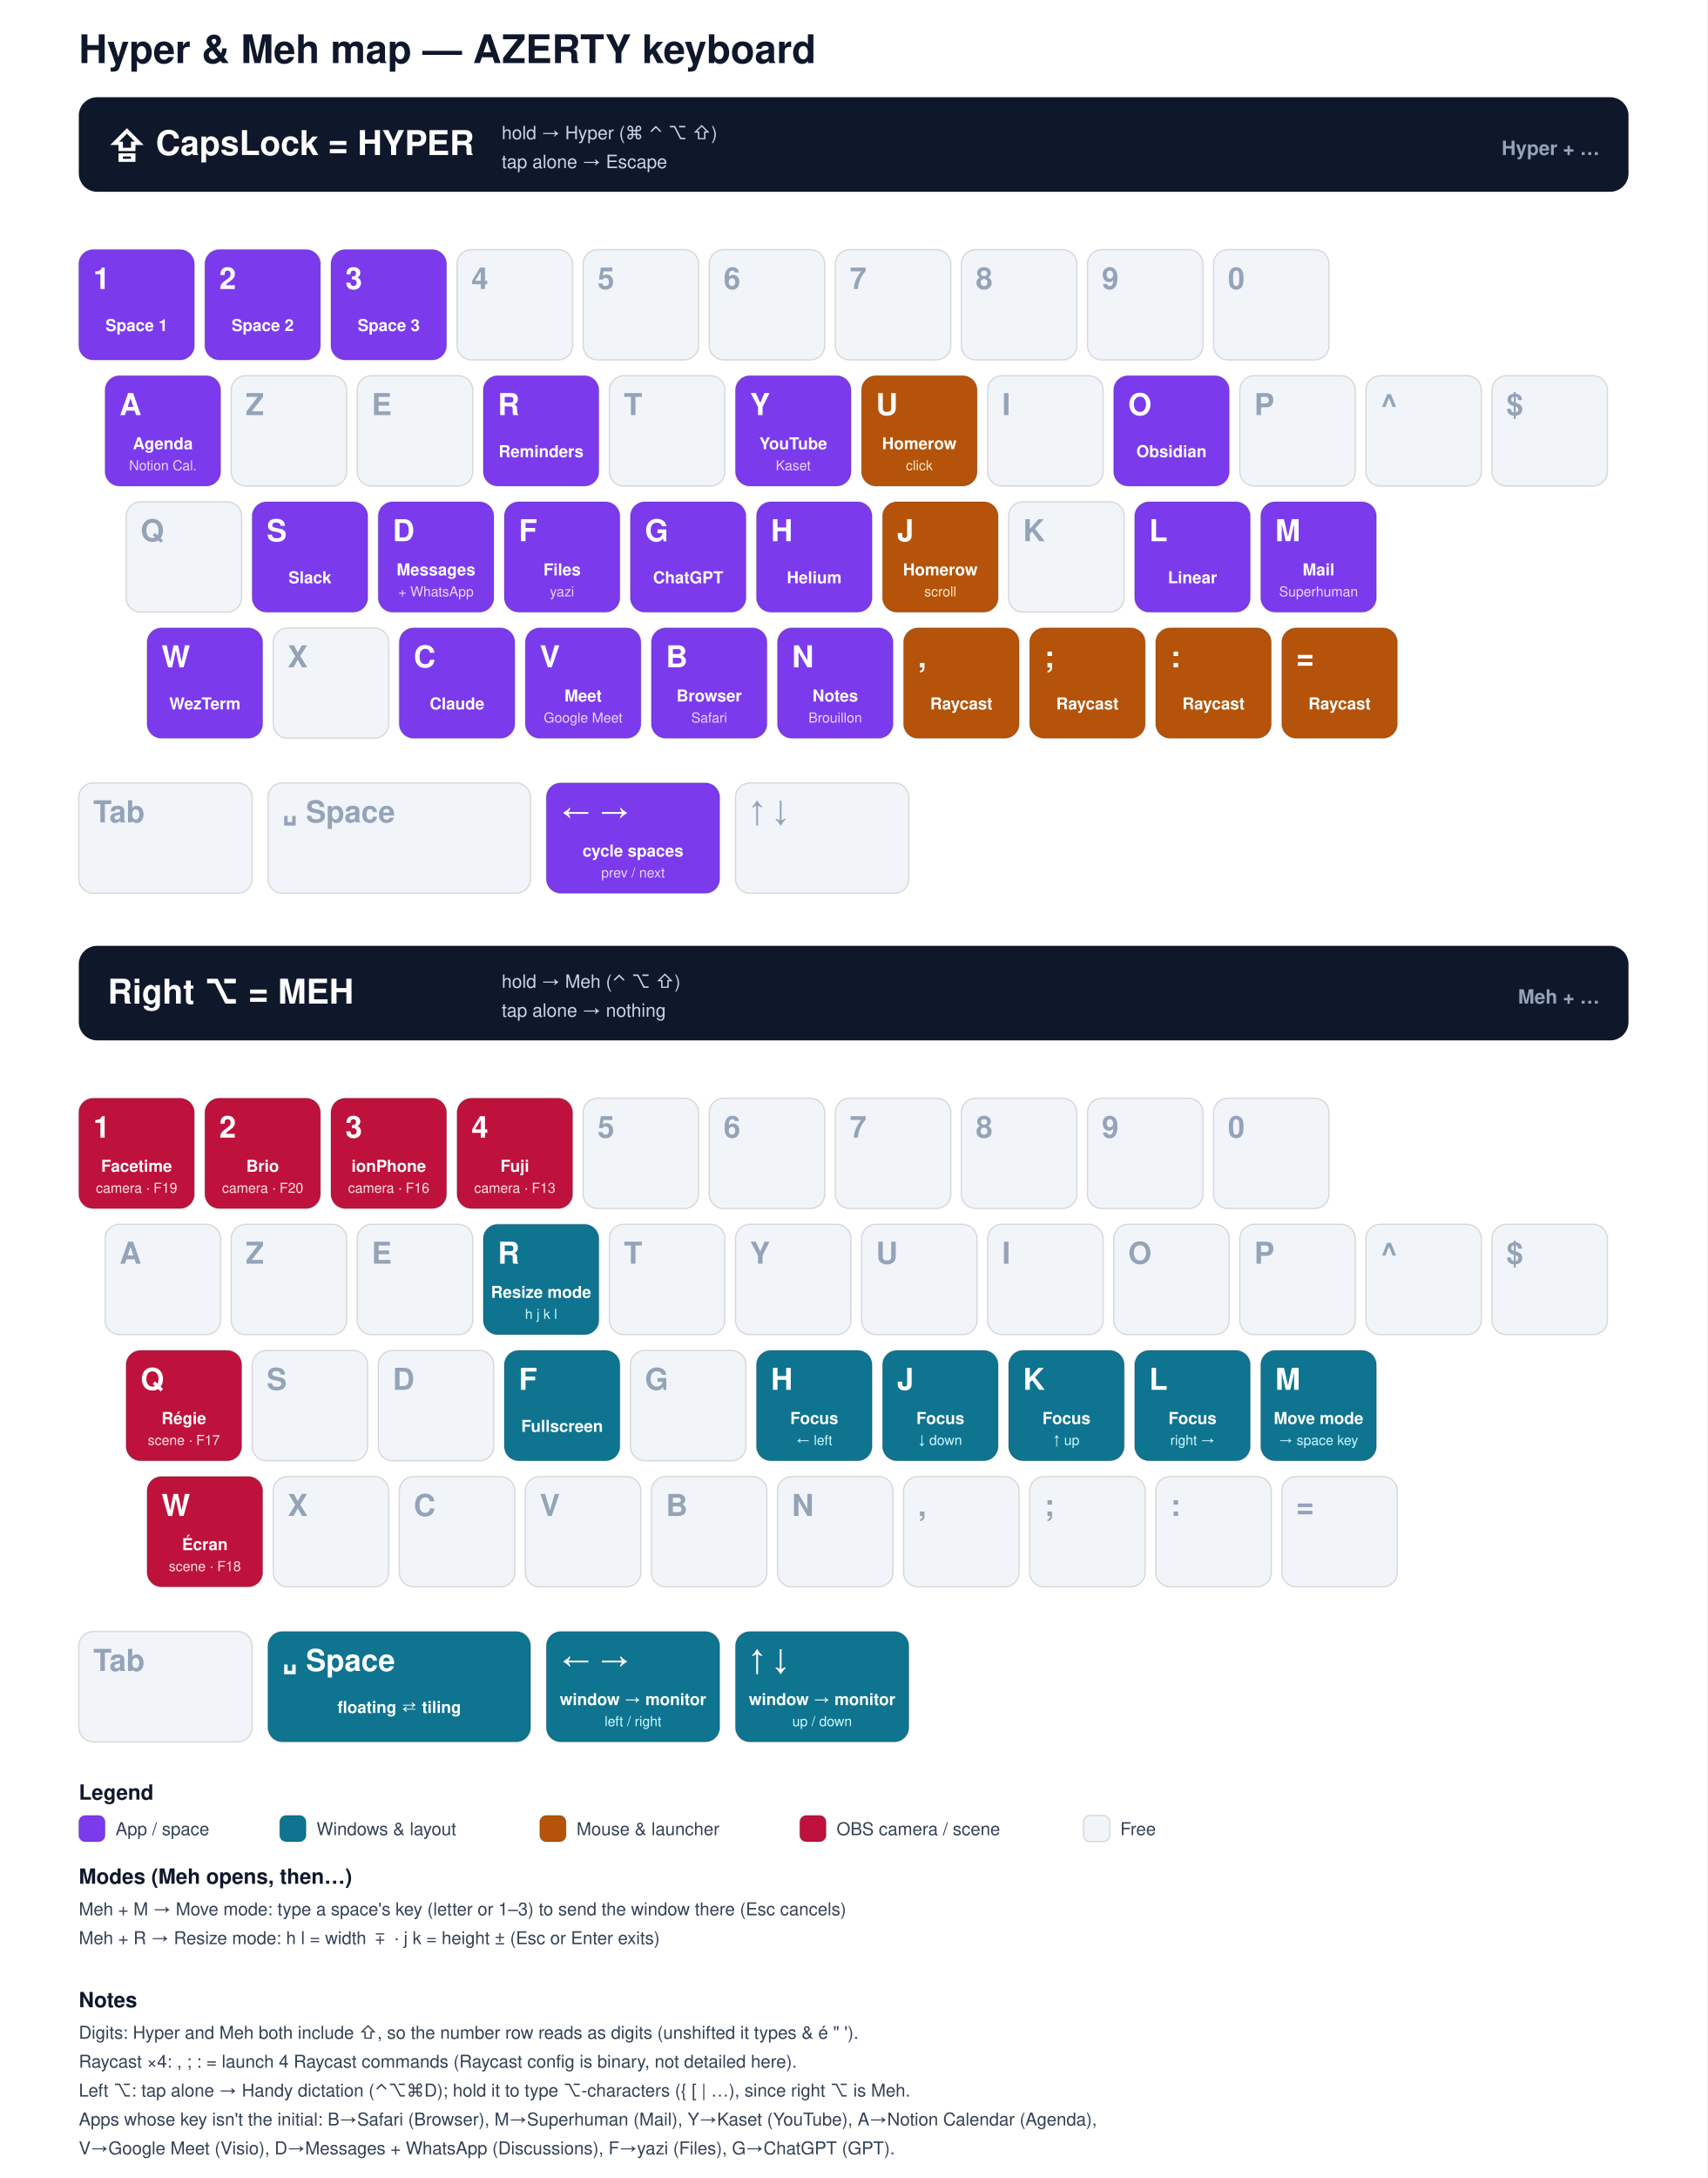
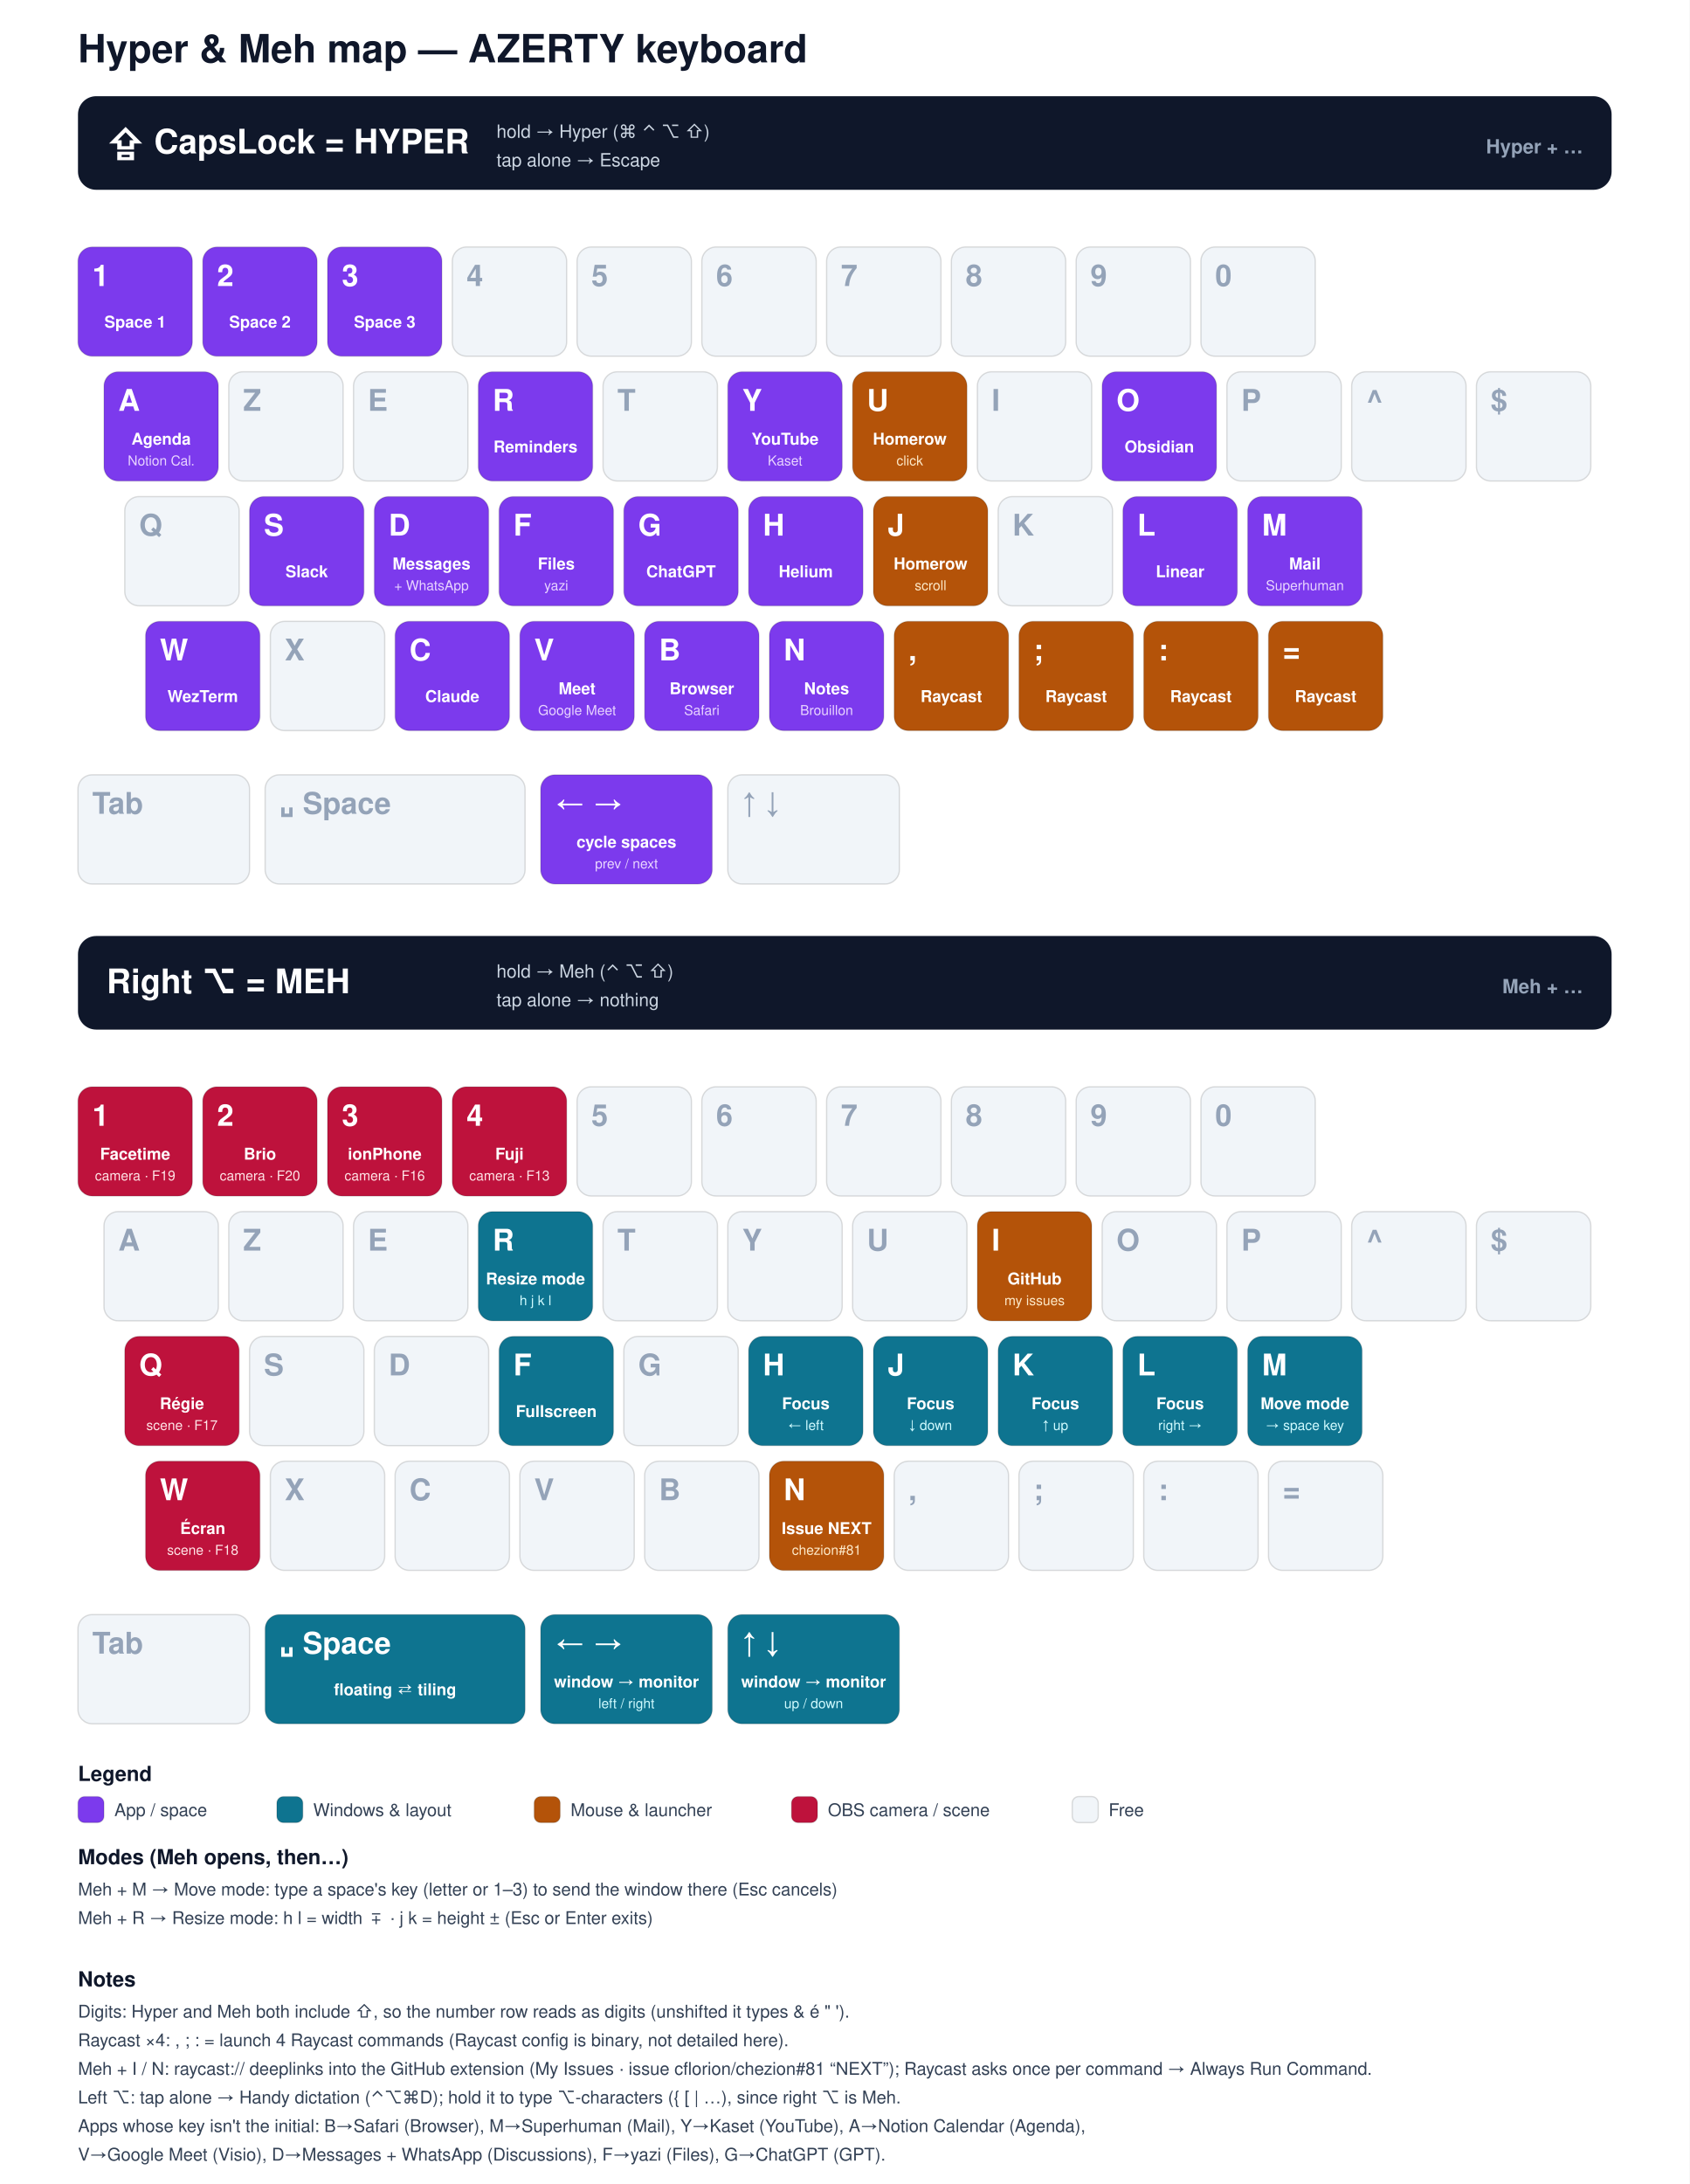
- <svg xmlns="http://www.w3.org/2000/svg" width="1300" height="1658" viewBox="0 0 1300 1658" font-family="-apple-system, Helvetica, Arial, sans-serif">
-   <rect width="1300" height="1658" fill="#ffffff" />
+ <svg xmlns="http://www.w3.org/2000/svg" width="1300" height="1680" viewBox="0 0 1300 1680" font-family="-apple-system, Helvetica, Arial, sans-serif">
+   <rect width="1300" height="1680" fill="#ffffff" />
  <text x="60" y="48" font-size="30" font-weight="800" fill="#0f172a">Hyper &amp; Meh map — AZERTY keyboard</text>
  <rect x="60" y="74" width="1180" height="72" rx="14" fill="#0f172a" />
  <text x="82" y="118" font-size="26" font-weight="800" fill="#ffffff">⇪ CapsLock = HYPER</text>
  <text x="382" y="106" font-size="14" fill="#cbd5e1">hold → Hyper (⌘ ⌃ ⌥ ⇧)</text>
  <text x="382" y="128" font-size="14" fill="#cbd5e1">tap alone → Escape</text>
  <text x="1218" y="118" font-size="15" font-weight="600" text-anchor="end" fill="#94a3b8">Hyper + …</text>
  <g>
    <rect x="60" y="190" width="88" height="84" rx="11" fill="#7c3aed" stroke="#00000022" stroke-width="1" />
    <text x="71" y="220" font-size="23" font-weight="700" fill="#ffffff">1</text>
    <text x="104.0" y="252" font-size="12.5" font-weight="600" text-anchor="middle" fill="#ffffff">Space 1</text>
  </g>
  <g>
    <rect x="156" y="190" width="88" height="84" rx="11" fill="#7c3aed" stroke="#00000022" stroke-width="1" />
    <text x="167" y="220" font-size="23" font-weight="700" fill="#ffffff">2</text>
    <text x="200.0" y="252" font-size="12.5" font-weight="600" text-anchor="middle" fill="#ffffff">Space 2</text>
  </g>
  <g>
    <rect x="252" y="190" width="88" height="84" rx="11" fill="#7c3aed" stroke="#00000022" stroke-width="1" />
    <text x="263" y="220" font-size="23" font-weight="700" fill="#ffffff">3</text>
    <text x="296.0" y="252" font-size="12.5" font-weight="600" text-anchor="middle" fill="#ffffff">Space 3</text>
  </g>
  <g>
    <rect x="348" y="190" width="88" height="84" rx="11" fill="#f1f5f9" stroke="#00000022" stroke-width="1" />
    <text x="359" y="220" font-size="23" font-weight="700" fill="#94a3b8">4</text>
  </g>
  <g>
    <rect x="444" y="190" width="88" height="84" rx="11" fill="#f1f5f9" stroke="#00000022" stroke-width="1" />
    <text x="455" y="220" font-size="23" font-weight="700" fill="#94a3b8">5</text>
  </g>
  <g>
    <rect x="540" y="190" width="88" height="84" rx="11" fill="#f1f5f9" stroke="#00000022" stroke-width="1" />
    <text x="551" y="220" font-size="23" font-weight="700" fill="#94a3b8">6</text>
  </g>
  <g>
    <rect x="636" y="190" width="88" height="84" rx="11" fill="#f1f5f9" stroke="#00000022" stroke-width="1" />
    <text x="647" y="220" font-size="23" font-weight="700" fill="#94a3b8">7</text>
  </g>
  <g>
    <rect x="732" y="190" width="88" height="84" rx="11" fill="#f1f5f9" stroke="#00000022" stroke-width="1" />
    <text x="743" y="220" font-size="23" font-weight="700" fill="#94a3b8">8</text>
  </g>
  <g>
    <rect x="828" y="190" width="88" height="84" rx="11" fill="#f1f5f9" stroke="#00000022" stroke-width="1" />
    <text x="839" y="220" font-size="23" font-weight="700" fill="#94a3b8">9</text>
  </g>
  <g>
    <rect x="924" y="190" width="88" height="84" rx="11" fill="#f1f5f9" stroke="#00000022" stroke-width="1" />
    <text x="935" y="220" font-size="23" font-weight="700" fill="#94a3b8">0</text>
  </g>
  <g>
    <rect x="80" y="286" width="88" height="84" rx="11" fill="#7c3aed" stroke="#00000022" stroke-width="1" />
    <text x="91" y="316" font-size="23" font-weight="700" fill="#ffffff">A</text>
    <text x="124.0" y="342" font-size="12.5" font-weight="600" text-anchor="middle" fill="#ffffff">Agenda</text>
    <text x="124.0" y="358" font-size="10.5" text-anchor="middle" fill="#e9d5ff">Notion Cal.</text>
  </g>
  <g>
    <rect x="176" y="286" width="88" height="84" rx="11" fill="#f1f5f9" stroke="#00000022" stroke-width="1" />
    <text x="187" y="316" font-size="23" font-weight="700" fill="#94a3b8">Z</text>
  </g>
  <g>
    <rect x="272" y="286" width="88" height="84" rx="11" fill="#f1f5f9" stroke="#00000022" stroke-width="1" />
    <text x="283" y="316" font-size="23" font-weight="700" fill="#94a3b8">E</text>
  </g>
  <g>
    <rect x="368" y="286" width="88" height="84" rx="11" fill="#7c3aed" stroke="#00000022" stroke-width="1" />
    <text x="379" y="316" font-size="23" font-weight="700" fill="#ffffff">R</text>
    <text x="412.0" y="348" font-size="12.5" font-weight="600" text-anchor="middle" fill="#ffffff">Reminders</text>
  </g>
  <g>
    <rect x="464" y="286" width="88" height="84" rx="11" fill="#f1f5f9" stroke="#00000022" stroke-width="1" />
    <text x="475" y="316" font-size="23" font-weight="700" fill="#94a3b8">T</text>
  </g>
  <g>
    <rect x="560" y="286" width="88" height="84" rx="11" fill="#7c3aed" stroke="#00000022" stroke-width="1" />
    <text x="571" y="316" font-size="23" font-weight="700" fill="#ffffff">Y</text>
    <text x="604.0" y="342" font-size="12.5" font-weight="600" text-anchor="middle" fill="#ffffff">YouTube</text>
    <text x="604.0" y="358" font-size="10.5" text-anchor="middle" fill="#e9d5ff">Kaset</text>
  </g>
  <g>
    <rect x="656" y="286" width="88" height="84" rx="11" fill="#b45309" stroke="#00000022" stroke-width="1" />
    <text x="667" y="316" font-size="23" font-weight="700" fill="#ffffff">U</text>
    <text x="700.0" y="342" font-size="12.5" font-weight="600" text-anchor="middle" fill="#ffffff">Homerow</text>
    <text x="700.0" y="358" font-size="10.5" text-anchor="middle" fill="#fde9c8">click</text>
  </g>
  <g>
    <rect x="752" y="286" width="88" height="84" rx="11" fill="#f1f5f9" stroke="#00000022" stroke-width="1" />
    <text x="763" y="316" font-size="23" font-weight="700" fill="#94a3b8">I</text>
  </g>
  <g>
    <rect x="848" y="286" width="88" height="84" rx="11" fill="#7c3aed" stroke="#00000022" stroke-width="1" />
    <text x="859" y="316" font-size="23" font-weight="700" fill="#ffffff">O</text>
    <text x="892.0" y="348" font-size="12.5" font-weight="600" text-anchor="middle" fill="#ffffff">Obsidian</text>
  </g>
  <g>
    <rect x="944" y="286" width="88" height="84" rx="11" fill="#f1f5f9" stroke="#00000022" stroke-width="1" />
    <text x="955" y="316" font-size="23" font-weight="700" fill="#94a3b8">P</text>
  </g>
  <g>
    <rect x="1040" y="286" width="88" height="84" rx="11" fill="#f1f5f9" stroke="#00000022" stroke-width="1" />
    <text x="1051" y="316" font-size="23" font-weight="700" fill="#94a3b8">^</text>
  </g>
  <g>
    <rect x="1136" y="286" width="88" height="84" rx="11" fill="#f1f5f9" stroke="#00000022" stroke-width="1" />
    <text x="1147" y="316" font-size="23" font-weight="700" fill="#94a3b8">$</text>
  </g>
  <g>
    <rect x="96" y="382" width="88" height="84" rx="11" fill="#f1f5f9" stroke="#00000022" stroke-width="1" />
    <text x="107" y="412" font-size="23" font-weight="700" fill="#94a3b8">Q</text>
  </g>
  <g>
    <rect x="192" y="382" width="88" height="84" rx="11" fill="#7c3aed" stroke="#00000022" stroke-width="1" />
    <text x="203" y="412" font-size="23" font-weight="700" fill="#ffffff">S</text>
    <text x="236.0" y="444" font-size="12.5" font-weight="600" text-anchor="middle" fill="#ffffff">Slack</text>
  </g>
  <g>
    <rect x="288" y="382" width="88" height="84" rx="11" fill="#7c3aed" stroke="#00000022" stroke-width="1" />
    <text x="299" y="412" font-size="23" font-weight="700" fill="#ffffff">D</text>
    <text x="332.0" y="438" font-size="12.5" font-weight="600" text-anchor="middle" fill="#ffffff">Messages</text>
    <text x="332.0" y="454" font-size="10.5" text-anchor="middle" fill="#e9d5ff">+ WhatsApp</text>
  </g>
  <g>
    <rect x="384" y="382" width="88" height="84" rx="11" fill="#7c3aed" stroke="#00000022" stroke-width="1" />
    <text x="395" y="412" font-size="23" font-weight="700" fill="#ffffff">F</text>
    <text x="428.0" y="438" font-size="12.5" font-weight="600" text-anchor="middle" fill="#ffffff">Files</text>
    <text x="428.0" y="454" font-size="10.5" text-anchor="middle" fill="#e9d5ff">yazi</text>
  </g>
  <g>
    <rect x="480" y="382" width="88" height="84" rx="11" fill="#7c3aed" stroke="#00000022" stroke-width="1" />
    <text x="491" y="412" font-size="23" font-weight="700" fill="#ffffff">G</text>
    <text x="524.0" y="444" font-size="12.5" font-weight="600" text-anchor="middle" fill="#ffffff">ChatGPT</text>
  </g>
  <g>
    <rect x="576" y="382" width="88" height="84" rx="11" fill="#7c3aed" stroke="#00000022" stroke-width="1" />
    <text x="587" y="412" font-size="23" font-weight="700" fill="#ffffff">H</text>
    <text x="620.0" y="444" font-size="12.5" font-weight="600" text-anchor="middle" fill="#ffffff">Helium</text>
  </g>
  <g>
    <rect x="672" y="382" width="88" height="84" rx="11" fill="#b45309" stroke="#00000022" stroke-width="1" />
    <text x="683" y="412" font-size="23" font-weight="700" fill="#ffffff">J</text>
    <text x="716.0" y="438" font-size="12.5" font-weight="600" text-anchor="middle" fill="#ffffff">Homerow</text>
    <text x="716.0" y="454" font-size="10.5" text-anchor="middle" fill="#fde9c8">scroll</text>
  </g>
  <g>
    <rect x="768" y="382" width="88" height="84" rx="11" fill="#f1f5f9" stroke="#00000022" stroke-width="1" />
    <text x="779" y="412" font-size="23" font-weight="700" fill="#94a3b8">K</text>
  </g>
  <g>
    <rect x="864" y="382" width="88" height="84" rx="11" fill="#7c3aed" stroke="#00000022" stroke-width="1" />
    <text x="875" y="412" font-size="23" font-weight="700" fill="#ffffff">L</text>
    <text x="908.0" y="444" font-size="12.5" font-weight="600" text-anchor="middle" fill="#ffffff">Linear</text>
  </g>
  <g>
    <rect x="960" y="382" width="88" height="84" rx="11" fill="#7c3aed" stroke="#00000022" stroke-width="1" />
    <text x="971" y="412" font-size="23" font-weight="700" fill="#ffffff">M</text>
    <text x="1004.0" y="438" font-size="12.5" font-weight="600" text-anchor="middle" fill="#ffffff">Mail</text>
    <text x="1004.0" y="454" font-size="10.5" text-anchor="middle" fill="#e9d5ff">Superhuman</text>
  </g>
  <g>
    <rect x="112" y="478" width="88" height="84" rx="11" fill="#7c3aed" stroke="#00000022" stroke-width="1" />
    <text x="123" y="508" font-size="23" font-weight="700" fill="#ffffff">W</text>
    <text x="156.0" y="540" font-size="12.5" font-weight="600" text-anchor="middle" fill="#ffffff">WezTerm</text>
  </g>
  <g>
    <rect x="208" y="478" width="88" height="84" rx="11" fill="#f1f5f9" stroke="#00000022" stroke-width="1" />
    <text x="219" y="508" font-size="23" font-weight="700" fill="#94a3b8">X</text>
  </g>
  <g>
    <rect x="304" y="478" width="88" height="84" rx="11" fill="#7c3aed" stroke="#00000022" stroke-width="1" />
    <text x="315" y="508" font-size="23" font-weight="700" fill="#ffffff">C</text>
    <text x="348.0" y="540" font-size="12.5" font-weight="600" text-anchor="middle" fill="#ffffff">Claude</text>
  </g>
  <g>
    <rect x="400" y="478" width="88" height="84" rx="11" fill="#7c3aed" stroke="#00000022" stroke-width="1" />
    <text x="411" y="508" font-size="23" font-weight="700" fill="#ffffff">V</text>
    <text x="444.0" y="534" font-size="12.5" font-weight="600" text-anchor="middle" fill="#ffffff">Meet</text>
    <text x="444.0" y="550" font-size="10.5" text-anchor="middle" fill="#e9d5ff">Google Meet</text>
  </g>
  <g>
    <rect x="496" y="478" width="88" height="84" rx="11" fill="#7c3aed" stroke="#00000022" stroke-width="1" />
    <text x="507" y="508" font-size="23" font-weight="700" fill="#ffffff">B</text>
    <text x="540.0" y="534" font-size="12.5" font-weight="600" text-anchor="middle" fill="#ffffff">Browser</text>
    <text x="540.0" y="550" font-size="10.5" text-anchor="middle" fill="#e9d5ff">Safari</text>
  </g>
  <g>
    <rect x="592" y="478" width="88" height="84" rx="11" fill="#7c3aed" stroke="#00000022" stroke-width="1" />
    <text x="603" y="508" font-size="23" font-weight="700" fill="#ffffff">N</text>
    <text x="636.0" y="534" font-size="12.5" font-weight="600" text-anchor="middle" fill="#ffffff">Notes</text>
    <text x="636.0" y="550" font-size="10.5" text-anchor="middle" fill="#e9d5ff">Brouillon</text>
  </g>
  <g>
    <rect x="688" y="478" width="88" height="84" rx="11" fill="#b45309" stroke="#00000022" stroke-width="1" />
    <text x="699" y="508" font-size="23" font-weight="700" fill="#ffffff">,</text>
    <text x="732.0" y="540" font-size="12.5" font-weight="600" text-anchor="middle" fill="#ffffff">Raycast</text>
  </g>
  <g>
    <rect x="784" y="478" width="88" height="84" rx="11" fill="#b45309" stroke="#00000022" stroke-width="1" />
    <text x="795" y="508" font-size="23" font-weight="700" fill="#ffffff">;</text>
    <text x="828.0" y="540" font-size="12.5" font-weight="600" text-anchor="middle" fill="#ffffff">Raycast</text>
  </g>
  <g>
    <rect x="880" y="478" width="88" height="84" rx="11" fill="#b45309" stroke="#00000022" stroke-width="1" />
    <text x="891" y="508" font-size="23" font-weight="700" fill="#ffffff">:</text>
    <text x="924.0" y="540" font-size="12.5" font-weight="600" text-anchor="middle" fill="#ffffff">Raycast</text>
  </g>
  <g>
    <rect x="976" y="478" width="88" height="84" rx="11" fill="#b45309" stroke="#00000022" stroke-width="1" />
    <text x="987" y="508" font-size="23" font-weight="700" fill="#ffffff">=</text>
    <text x="1020.0" y="540" font-size="12.5" font-weight="600" text-anchor="middle" fill="#ffffff">Raycast</text>
  </g>
  <g>
    <rect x="60" y="596" width="132" height="84" rx="11" fill="#f1f5f9" stroke="#00000022" stroke-width="1" />
    <text x="71" y="626" font-size="23" font-weight="700" fill="#94a3b8">Tab</text>
  </g>
  <g>
    <rect x="204" y="596" width="200" height="84" rx="11" fill="#f1f5f9" stroke="#00000022" stroke-width="1" />
    <text x="215" y="626" font-size="23" font-weight="700" fill="#94a3b8">␣  Space</text>
  </g>
  <g>
    <rect x="416" y="596" width="132" height="84" rx="11" fill="#7c3aed" stroke="#00000022" stroke-width="1" />
    <text x="427" y="626" font-size="23" font-weight="700" fill="#ffffff">← →</text>
    <text x="482.0" y="652" font-size="12.5" font-weight="600" text-anchor="middle" fill="#ffffff">cycle spaces</text>
    <text x="482.0" y="668" font-size="10.5" text-anchor="middle" fill="#e9d5ff">prev / next</text>
  </g>
  <g>
    <rect x="560" y="596" width="132" height="84" rx="11" fill="#f1f5f9" stroke="#00000022" stroke-width="1" />
    <text x="571" y="626" font-size="23" font-weight="700" fill="#94a3b8">↑ ↓</text>
  </g>
  <rect x="60" y="720" width="1180" height="72" rx="14" fill="#0f172a" />
  <text x="82" y="764" font-size="26" font-weight="800" fill="#ffffff">Right ⌥ = MEH</text>
  <text x="382" y="752" font-size="14" fill="#cbd5e1">hold → Meh (⌃ ⌥ ⇧)</text>
  <text x="382" y="774" font-size="14" fill="#cbd5e1">tap alone → nothing</text>
  <text x="1218" y="764" font-size="15" font-weight="600" text-anchor="end" fill="#94a3b8">Meh + …</text>
  <g>
    <rect x="60" y="836" width="88" height="84" rx="11" fill="#be123c" stroke="#00000022" stroke-width="1" />
    <text x="71" y="866" font-size="23" font-weight="700" fill="#ffffff">1</text>
    <text x="104.0" y="892" font-size="12.5" font-weight="600" text-anchor="middle" fill="#ffffff">Facetime</text>
    <text x="104.0" y="908" font-size="10.5" text-anchor="middle" fill="#ffe4e6">camera · F19</text>
  </g>
  <g>
    <rect x="156" y="836" width="88" height="84" rx="11" fill="#be123c" stroke="#00000022" stroke-width="1" />
    <text x="167" y="866" font-size="23" font-weight="700" fill="#ffffff">2</text>
    <text x="200.0" y="892" font-size="12.5" font-weight="600" text-anchor="middle" fill="#ffffff">Brio</text>
    <text x="200.0" y="908" font-size="10.5" text-anchor="middle" fill="#ffe4e6">camera · F20</text>
  </g>
  <g>
    <rect x="252" y="836" width="88" height="84" rx="11" fill="#be123c" stroke="#00000022" stroke-width="1" />
    <text x="263" y="866" font-size="23" font-weight="700" fill="#ffffff">3</text>
    <text x="296.0" y="892" font-size="12.5" font-weight="600" text-anchor="middle" fill="#ffffff">ionPhone</text>
    <text x="296.0" y="908" font-size="10.5" text-anchor="middle" fill="#ffe4e6">camera · F16</text>
  </g>
  <g>
    <rect x="348" y="836" width="88" height="84" rx="11" fill="#be123c" stroke="#00000022" stroke-width="1" />
    <text x="359" y="866" font-size="23" font-weight="700" fill="#ffffff">4</text>
    <text x="392.0" y="892" font-size="12.5" font-weight="600" text-anchor="middle" fill="#ffffff">Fuji</text>
    <text x="392.0" y="908" font-size="10.5" text-anchor="middle" fill="#ffe4e6">camera · F13</text>
  </g>
  <g>
    <rect x="444" y="836" width="88" height="84" rx="11" fill="#f1f5f9" stroke="#00000022" stroke-width="1" />
    <text x="455" y="866" font-size="23" font-weight="700" fill="#94a3b8">5</text>
  </g>
  <g>
    <rect x="540" y="836" width="88" height="84" rx="11" fill="#f1f5f9" stroke="#00000022" stroke-width="1" />
    <text x="551" y="866" font-size="23" font-weight="700" fill="#94a3b8">6</text>
  </g>
  <g>
    <rect x="636" y="836" width="88" height="84" rx="11" fill="#f1f5f9" stroke="#00000022" stroke-width="1" />
    <text x="647" y="866" font-size="23" font-weight="700" fill="#94a3b8">7</text>
  </g>
  <g>
    <rect x="732" y="836" width="88" height="84" rx="11" fill="#f1f5f9" stroke="#00000022" stroke-width="1" />
    <text x="743" y="866" font-size="23" font-weight="700" fill="#94a3b8">8</text>
  </g>
  <g>
    <rect x="828" y="836" width="88" height="84" rx="11" fill="#f1f5f9" stroke="#00000022" stroke-width="1" />
    <text x="839" y="866" font-size="23" font-weight="700" fill="#94a3b8">9</text>
  </g>
  <g>
    <rect x="924" y="836" width="88" height="84" rx="11" fill="#f1f5f9" stroke="#00000022" stroke-width="1" />
    <text x="935" y="866" font-size="23" font-weight="700" fill="#94a3b8">0</text>
  </g>
  <g>
    <rect x="80" y="932" width="88" height="84" rx="11" fill="#f1f5f9" stroke="#00000022" stroke-width="1" />
    <text x="91" y="962" font-size="23" font-weight="700" fill="#94a3b8">A</text>
  </g>
  <g>
    <rect x="176" y="932" width="88" height="84" rx="11" fill="#f1f5f9" stroke="#00000022" stroke-width="1" />
    <text x="187" y="962" font-size="23" font-weight="700" fill="#94a3b8">Z</text>
  </g>
  <g>
    <rect x="272" y="932" width="88" height="84" rx="11" fill="#f1f5f9" stroke="#00000022" stroke-width="1" />
    <text x="283" y="962" font-size="23" font-weight="700" fill="#94a3b8">E</text>
  </g>
  <g>
    <rect x="368" y="932" width="88" height="84" rx="11" fill="#0e7490" stroke="#00000022" stroke-width="1" />
    <text x="379" y="962" font-size="23" font-weight="700" fill="#ffffff">R</text>
    <text x="412.0" y="988" font-size="12.5" font-weight="600" text-anchor="middle" fill="#ffffff">Resize mode</text>
    <text x="412.0" y="1004" font-size="10.5" text-anchor="middle" fill="#cffafe">h j k l</text>
  </g>
  <g>
    <rect x="464" y="932" width="88" height="84" rx="11" fill="#f1f5f9" stroke="#00000022" stroke-width="1" />
    <text x="475" y="962" font-size="23" font-weight="700" fill="#94a3b8">T</text>
  </g>
  <g>
    <rect x="560" y="932" width="88" height="84" rx="11" fill="#f1f5f9" stroke="#00000022" stroke-width="1" />
    <text x="571" y="962" font-size="23" font-weight="700" fill="#94a3b8">Y</text>
  </g>
  <g>
    <rect x="656" y="932" width="88" height="84" rx="11" fill="#f1f5f9" stroke="#00000022" stroke-width="1" />
    <text x="667" y="962" font-size="23" font-weight="700" fill="#94a3b8">U</text>
  </g>
  <g>
-     <rect x="752" y="932" width="88" height="84" rx="11" fill="#f1f5f9" stroke="#00000022" stroke-width="1" />
-     <text x="763" y="962" font-size="23" font-weight="700" fill="#94a3b8">I</text>
+     <rect x="752" y="932" width="88" height="84" rx="11" fill="#b45309" stroke="#00000022" stroke-width="1" />
+     <text x="763" y="962" font-size="23" font-weight="700" fill="#ffffff">I</text>
+     <text x="796.0" y="988" font-size="12.5" font-weight="600" text-anchor="middle" fill="#ffffff">GitHub</text>
+     <text x="796.0" y="1004" font-size="10.5" text-anchor="middle" fill="#fde9c8">my issues</text>
  </g>
  <g>
    <rect x="848" y="932" width="88" height="84" rx="11" fill="#f1f5f9" stroke="#00000022" stroke-width="1" />
    <text x="859" y="962" font-size="23" font-weight="700" fill="#94a3b8">O</text>
  </g>
  <g>
    <rect x="944" y="932" width="88" height="84" rx="11" fill="#f1f5f9" stroke="#00000022" stroke-width="1" />
    <text x="955" y="962" font-size="23" font-weight="700" fill="#94a3b8">P</text>
  </g>
  <g>
    <rect x="1040" y="932" width="88" height="84" rx="11" fill="#f1f5f9" stroke="#00000022" stroke-width="1" />
    <text x="1051" y="962" font-size="23" font-weight="700" fill="#94a3b8">^</text>
  </g>
  <g>
    <rect x="1136" y="932" width="88" height="84" rx="11" fill="#f1f5f9" stroke="#00000022" stroke-width="1" />
    <text x="1147" y="962" font-size="23" font-weight="700" fill="#94a3b8">$</text>
  </g>
  <g>
    <rect x="96" y="1028" width="88" height="84" rx="11" fill="#be123c" stroke="#00000022" stroke-width="1" />
    <text x="107" y="1058" font-size="23" font-weight="700" fill="#ffffff">Q</text>
    <text x="140.0" y="1084" font-size="12.5" font-weight="600" text-anchor="middle" fill="#ffffff">Régie</text>
    <text x="140.0" y="1100" font-size="10.5" text-anchor="middle" fill="#ffe4e6">scene · F17</text>
  </g>
  <g>
    <rect x="192" y="1028" width="88" height="84" rx="11" fill="#f1f5f9" stroke="#00000022" stroke-width="1" />
    <text x="203" y="1058" font-size="23" font-weight="700" fill="#94a3b8">S</text>
  </g>
  <g>
    <rect x="288" y="1028" width="88" height="84" rx="11" fill="#f1f5f9" stroke="#00000022" stroke-width="1" />
    <text x="299" y="1058" font-size="23" font-weight="700" fill="#94a3b8">D</text>
  </g>
  <g>
    <rect x="384" y="1028" width="88" height="84" rx="11" fill="#0e7490" stroke="#00000022" stroke-width="1" />
    <text x="395" y="1058" font-size="23" font-weight="700" fill="#ffffff">F</text>
    <text x="428.0" y="1090" font-size="12.5" font-weight="600" text-anchor="middle" fill="#ffffff">Fullscreen</text>
  </g>
  <g>
    <rect x="480" y="1028" width="88" height="84" rx="11" fill="#f1f5f9" stroke="#00000022" stroke-width="1" />
    <text x="491" y="1058" font-size="23" font-weight="700" fill="#94a3b8">G</text>
  </g>
  <g>
    <rect x="576" y="1028" width="88" height="84" rx="11" fill="#0e7490" stroke="#00000022" stroke-width="1" />
    <text x="587" y="1058" font-size="23" font-weight="700" fill="#ffffff">H</text>
    <text x="620.0" y="1084" font-size="12.5" font-weight="600" text-anchor="middle" fill="#ffffff">Focus</text>
    <text x="620.0" y="1100" font-size="10.5" text-anchor="middle" fill="#cffafe">← left</text>
  </g>
  <g>
    <rect x="672" y="1028" width="88" height="84" rx="11" fill="#0e7490" stroke="#00000022" stroke-width="1" />
    <text x="683" y="1058" font-size="23" font-weight="700" fill="#ffffff">J</text>
    <text x="716.0" y="1084" font-size="12.5" font-weight="600" text-anchor="middle" fill="#ffffff">Focus</text>
    <text x="716.0" y="1100" font-size="10.5" text-anchor="middle" fill="#cffafe">↓ down</text>
  </g>
  <g>
    <rect x="768" y="1028" width="88" height="84" rx="11" fill="#0e7490" stroke="#00000022" stroke-width="1" />
    <text x="779" y="1058" font-size="23" font-weight="700" fill="#ffffff">K</text>
    <text x="812.0" y="1084" font-size="12.5" font-weight="600" text-anchor="middle" fill="#ffffff">Focus</text>
    <text x="812.0" y="1100" font-size="10.5" text-anchor="middle" fill="#cffafe">↑ up</text>
  </g>
  <g>
    <rect x="864" y="1028" width="88" height="84" rx="11" fill="#0e7490" stroke="#00000022" stroke-width="1" />
    <text x="875" y="1058" font-size="23" font-weight="700" fill="#ffffff">L</text>
    <text x="908.0" y="1084" font-size="12.5" font-weight="600" text-anchor="middle" fill="#ffffff">Focus</text>
    <text x="908.0" y="1100" font-size="10.5" text-anchor="middle" fill="#cffafe">right →</text>
  </g>
  <g>
    <rect x="960" y="1028" width="88" height="84" rx="11" fill="#0e7490" stroke="#00000022" stroke-width="1" />
    <text x="971" y="1058" font-size="23" font-weight="700" fill="#ffffff">M</text>
    <text x="1004.0" y="1084" font-size="12.5" font-weight="600" text-anchor="middle" fill="#ffffff">Move mode</text>
    <text x="1004.0" y="1100" font-size="10.5" text-anchor="middle" fill="#cffafe">→ space key</text>
  </g>
  <g>
    <rect x="112" y="1124" width="88" height="84" rx="11" fill="#be123c" stroke="#00000022" stroke-width="1" />
    <text x="123" y="1154" font-size="23" font-weight="700" fill="#ffffff">W</text>
    <text x="156.0" y="1180" font-size="12.5" font-weight="600" text-anchor="middle" fill="#ffffff">Écran</text>
    <text x="156.0" y="1196" font-size="10.5" text-anchor="middle" fill="#ffe4e6">scene · F18</text>
  </g>
  <g>
    <rect x="208" y="1124" width="88" height="84" rx="11" fill="#f1f5f9" stroke="#00000022" stroke-width="1" />
    <text x="219" y="1154" font-size="23" font-weight="700" fill="#94a3b8">X</text>
  </g>
  <g>
    <rect x="304" y="1124" width="88" height="84" rx="11" fill="#f1f5f9" stroke="#00000022" stroke-width="1" />
    <text x="315" y="1154" font-size="23" font-weight="700" fill="#94a3b8">C</text>
  </g>
  <g>
    <rect x="400" y="1124" width="88" height="84" rx="11" fill="#f1f5f9" stroke="#00000022" stroke-width="1" />
    <text x="411" y="1154" font-size="23" font-weight="700" fill="#94a3b8">V</text>
  </g>
  <g>
    <rect x="496" y="1124" width="88" height="84" rx="11" fill="#f1f5f9" stroke="#00000022" stroke-width="1" />
    <text x="507" y="1154" font-size="23" font-weight="700" fill="#94a3b8">B</text>
  </g>
  <g>
-     <rect x="592" y="1124" width="88" height="84" rx="11" fill="#f1f5f9" stroke="#00000022" stroke-width="1" />
-     <text x="603" y="1154" font-size="23" font-weight="700" fill="#94a3b8">N</text>
+     <rect x="592" y="1124" width="88" height="84" rx="11" fill="#b45309" stroke="#00000022" stroke-width="1" />
+     <text x="603" y="1154" font-size="23" font-weight="700" fill="#ffffff">N</text>
+     <text x="636.0" y="1180" font-size="12.5" font-weight="600" text-anchor="middle" fill="#ffffff">Issue NEXT</text>
+     <text x="636.0" y="1196" font-size="10.5" text-anchor="middle" fill="#fde9c8">chezion#81</text>
  </g>
  <g>
    <rect x="688" y="1124" width="88" height="84" rx="11" fill="#f1f5f9" stroke="#00000022" stroke-width="1" />
    <text x="699" y="1154" font-size="23" font-weight="700" fill="#94a3b8">,</text>
  </g>
  <g>
    <rect x="784" y="1124" width="88" height="84" rx="11" fill="#f1f5f9" stroke="#00000022" stroke-width="1" />
    <text x="795" y="1154" font-size="23" font-weight="700" fill="#94a3b8">;</text>
  </g>
  <g>
    <rect x="880" y="1124" width="88" height="84" rx="11" fill="#f1f5f9" stroke="#00000022" stroke-width="1" />
    <text x="891" y="1154" font-size="23" font-weight="700" fill="#94a3b8">:</text>
  </g>
  <g>
    <rect x="976" y="1124" width="88" height="84" rx="11" fill="#f1f5f9" stroke="#00000022" stroke-width="1" />
    <text x="987" y="1154" font-size="23" font-weight="700" fill="#94a3b8">=</text>
  </g>
  <g>
    <rect x="60" y="1242" width="132" height="84" rx="11" fill="#f1f5f9" stroke="#00000022" stroke-width="1" />
    <text x="71" y="1272" font-size="23" font-weight="700" fill="#94a3b8">Tab</text>
  </g>
  <g>
    <rect x="204" y="1242" width="200" height="84" rx="11" fill="#0e7490" stroke="#00000022" stroke-width="1" />
    <text x="215" y="1272" font-size="23" font-weight="700" fill="#ffffff">␣  Space</text>
    <text x="304.0" y="1304" font-size="12.5" font-weight="600" text-anchor="middle" fill="#ffffff">floating ⇄ tiling</text>
  </g>
  <g>
    <rect x="416" y="1242" width="132" height="84" rx="11" fill="#0e7490" stroke="#00000022" stroke-width="1" />
    <text x="427" y="1272" font-size="23" font-weight="700" fill="#ffffff">← →</text>
    <text x="482.0" y="1298" font-size="12.5" font-weight="600" text-anchor="middle" fill="#ffffff">window → monitor</text>
    <text x="482.0" y="1314" font-size="10.5" text-anchor="middle" fill="#cffafe">left / right</text>
  </g>
  <g>
    <rect x="560" y="1242" width="132" height="84" rx="11" fill="#0e7490" stroke="#00000022" stroke-width="1" />
    <text x="571" y="1272" font-size="23" font-weight="700" fill="#ffffff">↑ ↓</text>
    <text x="626.0" y="1298" font-size="12.5" font-weight="600" text-anchor="middle" fill="#ffffff">window → monitor</text>
    <text x="626.0" y="1314" font-size="10.5" text-anchor="middle" fill="#cffafe">up / down</text>
  </g>
  <text x="60" y="1370" font-size="16" font-weight="700" fill="#0f172a">Legend</text>
  <rect x="60" y="1382" width="20" height="20" rx="5" fill="#7c3aed" stroke="#00000022" />
  <text x="88" y="1397" font-size="13.5" fill="#334155">App / space</text>
  <rect x="213" y="1382" width="20" height="20" rx="5" fill="#0e7490" stroke="#00000022" />
  <text x="241" y="1397" font-size="13.5" fill="#334155">Windows &amp; layout</text>
  <rect x="411" y="1382" width="20" height="20" rx="5" fill="#b45309" stroke="#00000022" />
  <text x="439" y="1397" font-size="13.5" fill="#334155">Mouse &amp; launcher</text>
  <rect x="609" y="1382" width="20" height="20" rx="5" fill="#be123c" stroke="#00000022" />
  <text x="637" y="1397" font-size="13.5" fill="#334155">OBS camera / scene</text>
  <rect x="825" y="1382" width="20" height="20" rx="5" fill="#f1f5f9" stroke="#00000022" />
  <text x="853" y="1397" font-size="13.5" fill="#334155">Free</text>
  <text x="60" y="1434" font-size="16" font-weight="700" fill="#0f172a">Modes (Meh opens, then…)</text>
  <text x="60" y="1458" font-size="13.5" fill="#334155">Meh + M  →  Move mode: type a space's key (letter or 1–3) to send the window there (Esc cancels)</text>
  <text x="60" y="1480" font-size="13.5" fill="#334155">Meh + R  →  Resize mode: h l = width ∓ · j k = height ± (Esc or Enter exits)</text>
  <text x="60" y="1528" font-size="16" font-weight="700" fill="#0f172a">Notes</text>
  <text x="60" y="1552" font-size="13.5" fill="#334155">Digits: Hyper and Meh both include ⇧, so the number row reads as digits (unshifted it types &amp; é " ').</text>
  <text x="60" y="1574" font-size="13.5" fill="#334155">Raycast ×4: , ; : = launch 4 Raycast commands (Raycast config is binary, not detailed here).</text>
-   <text x="60" y="1596" font-size="13.5" fill="#334155">Left ⌥: tap alone → Handy dictation (⌃⌥⌘D); hold it to type ⌥-characters ({ [ | …), since right ⌥ is Meh.</text>
-   <text x="60" y="1618" font-size="13.5" fill="#334155">Apps whose key isn't the initial: B→Safari (Browser), M→Superhuman (Mail), Y→Kaset (YouTube), A→Notion Calendar (Agenda),</text>
-   <text x="60" y="1640" font-size="13.5" fill="#334155">V→Google Meet (Visio), D→Messages + WhatsApp (Discussions), F→yazi (Files), G→ChatGPT (GPT).</text>
+   <text x="60" y="1596" font-size="13.5" fill="#334155">Meh + I / N: raycast:// deeplinks into the GitHub extension (My Issues · issue cflorion/chezion#81 “NEXT”); Raycast asks once per command → Always Run Command.</text>
+   <text x="60" y="1618" font-size="13.5" fill="#334155">Left ⌥: tap alone → Handy dictation (⌃⌥⌘D); hold it to type ⌥-characters ({ [ | …), since right ⌥ is Meh.</text>
+   <text x="60" y="1640" font-size="13.5" fill="#334155">Apps whose key isn't the initial: B→Safari (Browser), M→Superhuman (Mail), Y→Kaset (YouTube), A→Notion Calendar (Agenda),</text>
+   <text x="60" y="1662" font-size="13.5" fill="#334155">V→Google Meet (Visio), D→Messages + WhatsApp (Discussions), F→yazi (Files), G→ChatGPT (GPT).</text>
</svg>
